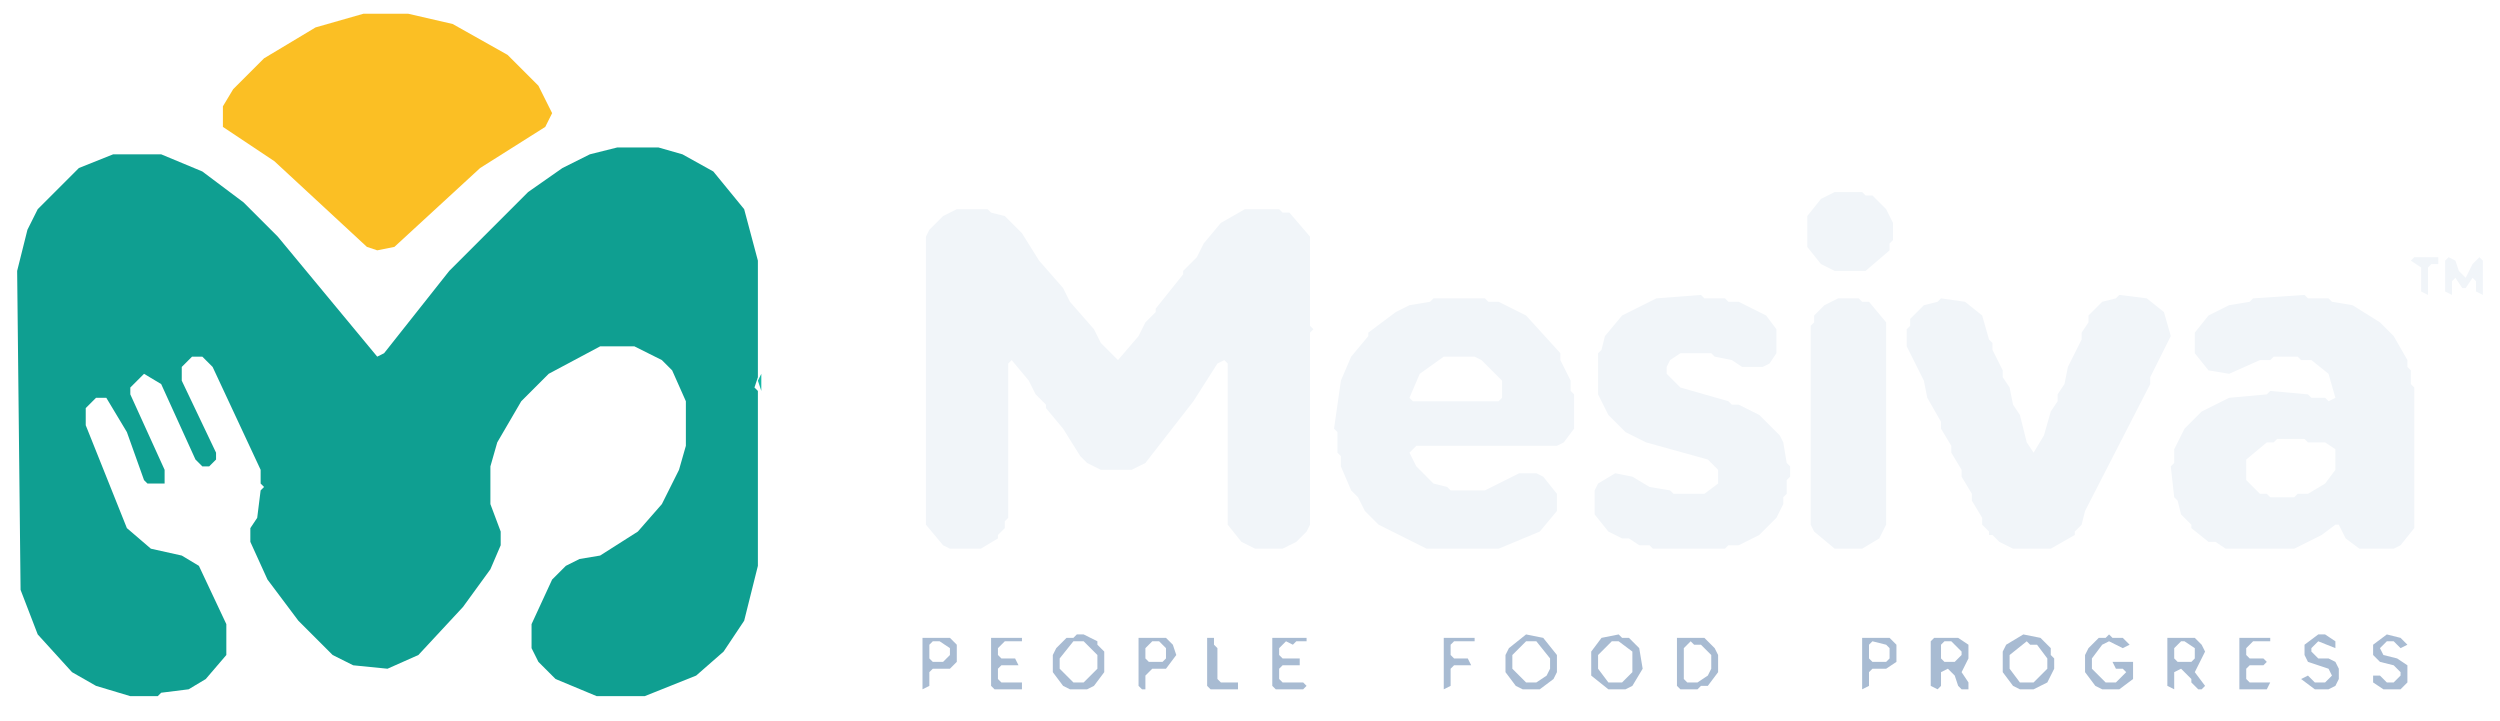
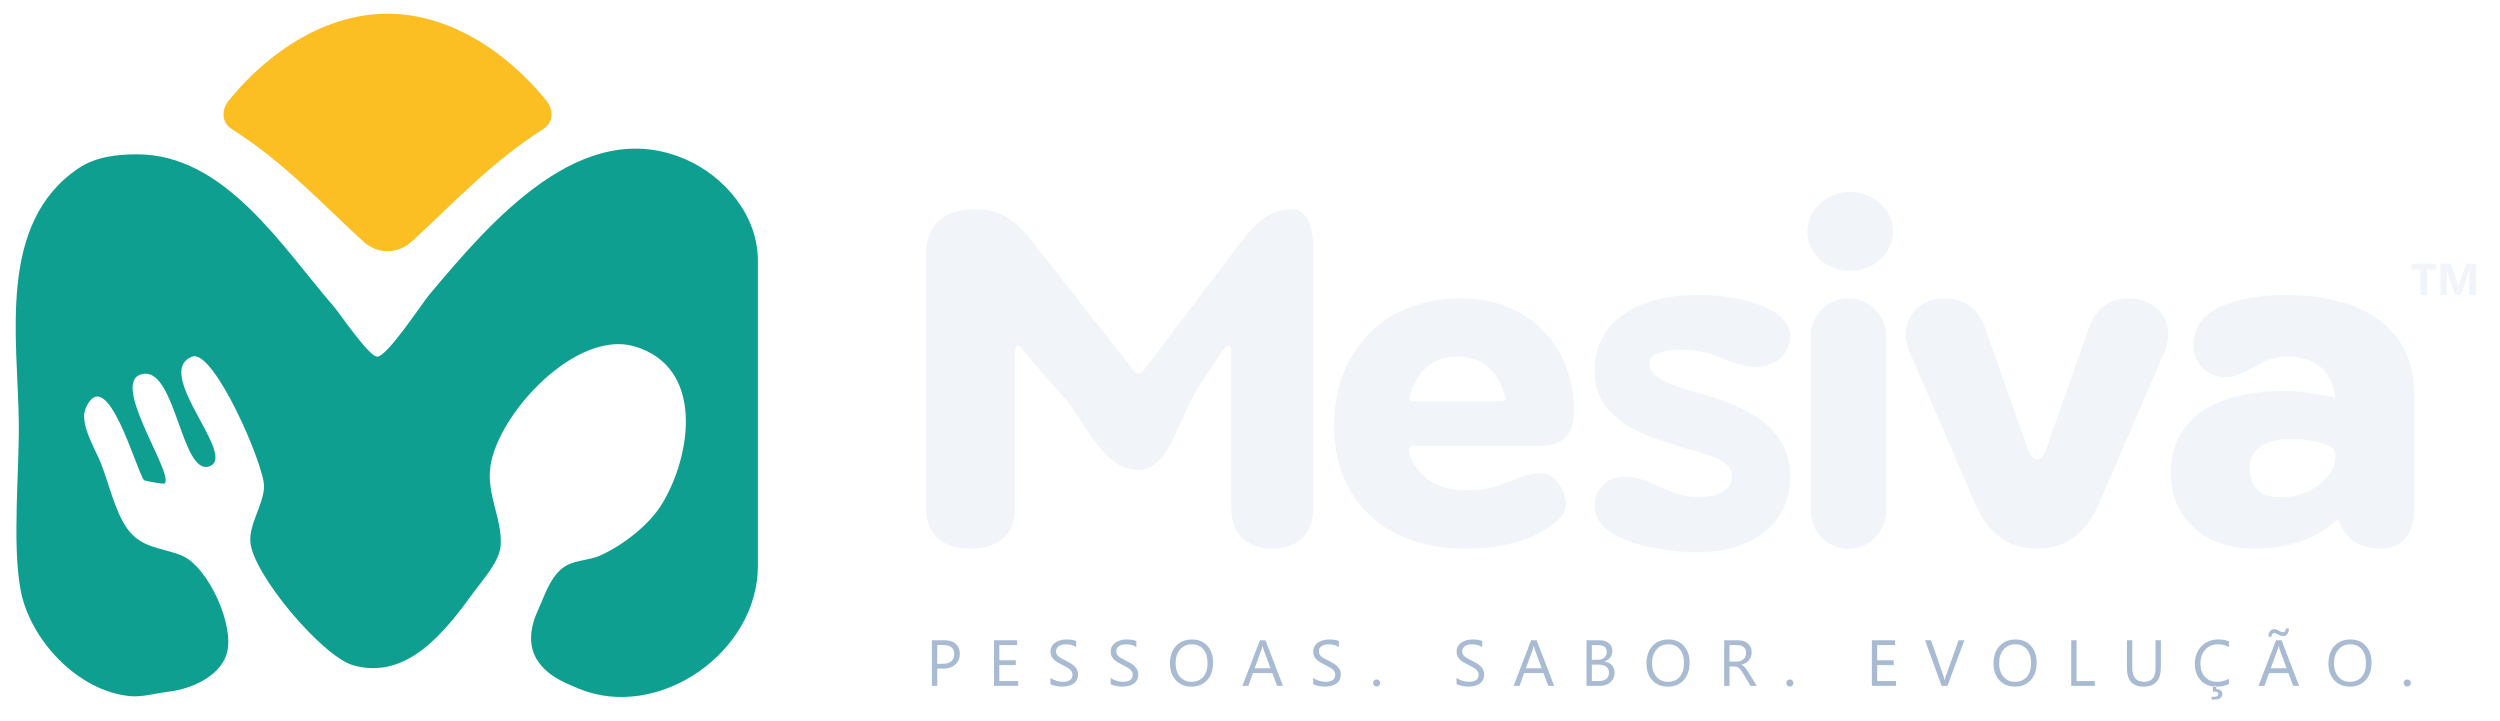
- <svg xmlns="http://www.w3.org/2000/svg" viewBox="0 0 729 210" role="img" aria-label="Mesiva — People Food Progress">
-   <path id="yellow" d="M 119.0 4.0 L 106.0 4.0 L 92.0 8.0 L 77.0 17.0 L 68.0 26.0 L 65.0 31.0 L 65.0 37.0 L 80.0 47.0 L 107.0 72.0 L 110.0 73.0 L 115.0 72.0 L 140.0 49.0 L 159.0 37.0 L 161.0 33.0 L 157.0 25.0 L 148.0 16.0 L 132.0 7.0 Z" fill="#FBBF24" fill-rule="evenodd" />
-   <path id="teal" d="M 222.0 109.0 L 221.0 111.0 L 222.0 114.0 L 222.0 165.0 L 221.0 166.0 L 221.0 172.0 L 218.0 180.0 L 221.0 172.0 L 221.0 166.0 L 222.0 165.0 Z" fill="#14B8A6" fill-rule="evenodd" />
-   <path id="darkteal" d="M 217.0 61.0 L 208.0 50.0 L 199.0 45.0 L 192.0 43.0 L 180.0 43.0 L 172.0 45.0 L 164.0 49.0 L 154.0 56.0 L 131.0 79.0 L 112.0 103.0 L 110.0 104.0 L 81.0 69.0 L 71.0 59.0 L 59.0 50.0 L 47.0 45.0 L 33.0 45.0 L 23.0 49.0 L 11.0 61.0 L 8.0 67.0 L 5.0 79.0 L 6.0 172.0 L 11.0 185.0 L 21.0 196.0 L 28.0 200.0 L 38.0 203.0 L 46.0 203.0 L 47.0 202.0 L 55.0 201.0 L 60.0 198.0 L 66.0 191.0 L 66.0 182.0 L 58.0 165.0 L 53.0 162.0 L 44.0 160.0 L 37.0 154.0 L 25.0 124.0 L 25.0 119.0 L 28.0 116.0 L 31.0 116.0 L 37.0 126.0 L 42.0 140.0 L 43.0 141.0 L 48.0 141.0 L 48.0 137.0 L 38.0 115.0 L 38.0 113.0 L 42.0 109.0 L 47.0 112.0 L 57.0 134.0 L 59.0 136.0 L 61.0 136.0 L 63.0 134.0 L 63.0 132.0 L 53.0 111.0 L 53.0 107.0 L 56.0 104.0 L 59.0 104.0 L 62.0 107.0 L 76.0 137.0 L 76.0 141.0 L 77.0 142.0 L 76.0 143.0 L 75.0 151.0 L 73.0 154.0 L 73.0 158.0 L 78.0 169.0 L 87.0 181.0 L 97.0 191.0 L 103.0 194.0 L 113.0 195.0 L 122.0 191.0 L 135.0 177.0 L 143.0 166.0 L 146.0 159.0 L 146.0 155.0 L 143.0 147.0 L 143.0 136.0 L 145.0 129.0 L 152.0 117.0 L 160.0 109.0 L 175.0 101.0 L 185.0 101.0 L 193.0 105.0 L 196.0 108.0 L 200.0 117.0 L 200.0 130.0 L 198.0 137.0 L 193.0 147.0 L 186.0 155.0 L 175.0 162.0 L 169.0 163.0 L 165.0 165.0 L 161.0 169.0 L 155.0 182.0 L 155.0 189.0 L 157.0 193.0 L 162.0 198.0 L 174.0 203.0 L 188.0 203.0 L 203.0 197.0 L 211.0 190.0 L 217.0 181.0 L 221.0 165.0 L 221.0 114.0 L 220.0 113.0 L 221.0 110.0 L 221.0 76.0 Z" fill="#0F9F91" fill-rule="evenodd" />
-   <path id="navy" d="M 536.0 87.0 L 532.0 89.0 L 529.0 92.0 L 529.0 94.0 L 528.0 95.0 L 528.0 153.0 L 529.0 155.0 L 535.0 160.0 L 543.0 160.0 L 548.0 157.0 L 550.0 153.0 L 550.0 94.0 L 545.0 88.0 L 543.0 88.0 L 542.0 87.0 Z M 411.0 89.0 L 407.0 91.0 L 399.0 97.0 L 399.0 98.0 L 394.0 104.0 L 391.0 111.0 L 389.0 125.0 L 390.0 126.0 L 390.0 132.0 L 391.0 133.0 L 391.0 136.0 L 394.0 143.0 L 396.0 145.0 L 398.0 149.0 L 402.0 153.0 L 416.0 160.0 L 437.0 160.0 L 449.0 155.0 L 454.0 149.0 L 454.0 144.0 L 450.0 139.0 L 448.0 138.0 L 443.0 138.0 L 433.0 143.0 L 423.0 143.0 L 422.0 142.0 L 418.0 141.0 L 413.0 136.0 L 411.0 132.0 L 413.0 130.0 L 454.0 130.0 L 456.0 129.0 L 459.0 125.0 L 459.0 115.0 L 458.0 114.0 L 458.0 111.0 L 455.0 105.0 L 455.0 103.0 L 445.0 92.0 L 437.0 88.0 L 434.0 88.0 L 433.0 87.0 L 418.0 87.0 L 417.0 88.0 Z M 411.0 116.0 L 414.0 109.0 L 421.0 104.0 L 430.0 104.0 L 432.0 105.0 L 438.0 111.0 L 438.0 116.0 L 437.0 117.0 L 412.0 117.0 Z M 644.0 92.0 L 640.0 97.0 L 640.0 103.0 L 644.0 108.0 L 650.0 109.0 L 659.0 105.0 L 662.0 105.0 L 663.0 104.0 L 670.0 104.0 L 671.0 105.0 L 674.0 105.0 L 679.0 109.0 L 681.0 116.0 L 679.0 117.0 L 678.0 116.0 L 674.0 116.0 L 673.0 115.0 L 662.0 114.0 L 661.0 115.0 L 650.0 116.0 L 642.0 120.0 L 637.0 125.0 L 634.0 131.0 L 634.0 135.0 L 633.0 136.0 L 634.0 145.0 L 635.0 146.0 L 636.0 150.0 L 639.0 153.0 L 639.0 154.0 L 644.0 158.0 L 646.0 158.0 L 649.0 160.0 L 669.0 160.0 L 677.0 156.0 L 681.0 153.0 L 682.0 153.0 L 684.0 157.0 L 688.0 160.0 L 698.0 160.0 L 700.0 159.0 L 704.0 154.0 L 704.0 113.0 L 703.0 112.0 L 703.0 108.0 L 702.0 107.0 L 702.0 105.0 L 698.0 98.0 L 694.0 94.0 L 686.0 89.0 L 680.0 88.0 L 679.0 87.0 L 673.0 87.0 L 672.0 86.0 L 657.0 87.0 L 656.0 88.0 L 650.0 89.0 Z M 655.0 140.0 L 655.0 134.0 L 661.0 129.0 L 663.0 129.0 L 664.0 128.0 L 672.0 128.0 L 673.0 129.0 L 678.0 129.0 L 681.0 131.0 L 681.0 137.0 L 678.0 141.0 L 673.0 144.0 L 670.0 144.0 L 669.0 145.0 L 662.0 145.0 L 661.0 144.0 L 659.0 144.0 Z M 626.0 87.0 L 618.0 86.0 L 617.0 87.0 L 613.0 88.0 L 609.0 92.0 L 609.0 94.0 L 607.0 97.0 L 607.0 99.0 L 603.0 107.0 L 602.0 112.0 L 600.0 115.0 L 600.0 117.0 L 598.0 120.0 L 596.0 127.0 L 593.0 132.0 L 591.0 129.0 L 589.0 121.0 L 587.0 118.0 L 586.0 113.0 L 584.0 110.0 L 584.0 108.0 L 581.0 102.0 L 581.0 100.0 L 580.0 99.0 L 578.0 92.0 L 573.0 88.0 L 566.0 87.0 L 565.0 88.0 L 561.0 89.0 L 557.0 93.0 L 557.0 95.0 L 556.0 96.0 L 556.0 101.0 L 561.0 111.0 L 562.0 116.0 L 566.0 123.0 L 566.0 125.0 L 569.0 130.0 L 569.0 132.0 L 572.0 137.0 L 572.0 139.0 L 575.0 144.0 L 575.0 146.0 L 578.0 151.0 L 578.0 153.0 L 580.0 155.0 L 580.0 156.0 L 581.0 156.0 L 583.0 158.0 L 587.0 160.0 L 598.0 160.0 L 605.0 156.0 L 605.0 155.0 L 607.0 153.0 L 608.0 149.0 L 627.0 112.0 L 627.0 110.0 L 633.0 98.0 L 631.0 91.0 Z M 483.0 87.0 L 473.0 92.0 L 468.0 98.0 L 467.0 102.0 L 466.0 103.0 L 466.0 115.0 L 469.0 121.0 L 474.0 126.0 L 480.0 129.0 L 498.0 134.0 L 501.0 137.0 L 501.0 141.0 L 497.0 144.0 L 488.0 144.0 L 487.0 143.0 L 481.0 142.0 L 476.0 139.0 L 471.0 138.0 L 466.0 141.0 L 465.0 143.0 L 465.0 150.0 L 469.0 155.0 L 473.0 157.0 L 475.0 157.0 L 478.0 159.0 L 481.0 159.0 L 482.0 160.0 L 503.0 160.0 L 504.0 159.0 L 507.0 159.0 L 513.0 156.0 L 518.0 151.0 L 520.0 147.0 L 520.0 145.0 L 521.0 144.0 L 521.0 140.0 L 522.0 139.0 L 522.0 136.0 L 521.0 135.0 L 520.0 129.0 L 519.0 127.0 L 513.0 121.0 L 507.0 118.0 L 505.0 118.0 L 504.0 117.0 L 490.0 113.0 L 486.0 109.0 L 486.0 107.0 L 487.0 105.0 L 490.0 103.0 L 499.0 103.0 L 500.0 104.0 L 505.0 105.0 L 508.0 107.0 L 514.0 107.0 L 516.0 106.0 L 518.0 103.0 L 518.0 96.0 L 515.0 92.0 L 507.0 88.0 L 504.0 88.0 L 503.0 87.0 L 497.0 87.0 L 496.0 86.0 Z M 714.0 75.0 L 713.0 76.0 L 713.0 85.0 L 715.0 86.0 L 715.0 82.0 L 716.0 81.0 L 718.0 84.0 L 719.0 84.0 L 721.0 81.0 L 722.0 82.0 L 722.0 85.0 L 724.0 86.0 L 724.0 76.0 L 723.0 75.0 L 721.0 77.0 L 719.0 81.0 L 717.0 79.0 L 716.0 76.0 Z M 704.0 75.0 L 703.0 76.0 L 706.0 78.0 L 706.0 85.0 L 708.0 86.0 L 708.0 78.0 L 709.0 77.0 L 711.0 77.0 L 711.0 75.0 Z M 271.0 67.0 L 270.0 69.0 L 270.0 153.0 L 275.0 159.0 L 277.0 160.0 L 286.0 160.0 L 291.0 157.0 L 291.0 156.0 L 293.0 154.0 L 293.0 152.0 L 294.0 151.0 L 294.0 106.0 L 295.0 105.0 L 300.0 111.0 L 302.0 115.0 L 305.0 118.0 L 305.0 119.0 L 310.0 125.0 L 315.0 133.0 L 317.0 135.0 L 321.0 137.0 L 330.0 137.0 L 334.0 135.0 L 348.0 117.0 L 355.0 106.0 L 357.0 105.0 L 358.0 106.0 L 358.0 153.0 L 362.0 158.0 L 366.0 160.0 L 374.0 160.0 L 378.0 158.0 L 381.0 155.0 L 382.0 153.0 L 382.0 97.0 L 383.0 96.0 L 382.0 95.0 L 382.0 69.0 L 376.0 62.0 L 374.0 62.0 L 373.0 61.0 L 363.0 61.0 L 356.0 65.0 L 351.0 71.0 L 349.0 75.0 L 345.0 79.0 L 345.0 80.0 L 337.0 90.0 L 337.0 91.0 L 334.0 94.0 L 332.0 98.0 L 326.0 105.0 L 321.0 100.0 L 319.0 96.0 L 312.0 88.0 L 310.0 84.0 L 303.0 76.0 L 298.0 68.0 L 293.0 63.0 L 289.0 62.0 L 288.0 61.0 L 279.0 61.0 L 275.0 63.0 Z M 535.0 56.0 L 531.0 58.0 L 527.0 63.0 L 527.0 72.0 L 531.0 77.0 L 535.0 79.0 L 544.0 79.0 L 551.0 73.0 L 551.0 71.0 L 552.0 70.0 L 552.0 65.0 L 550.0 61.0 L 546.0 57.0 L 544.0 57.0 L 543.0 56.0 Z" fill="#F1F5F9" fill-rule="evenodd" />
-   <path id="slogan" d="M 653.0 186.0 L 653.0 201.0 L 661.0 201.0 L 662.0 199.0 L 656.0 199.0 L 655.0 198.0 L 655.0 195.0 L 656.0 194.0 L 660.0 194.0 L 661.0 193.0 L 660.0 192.0 L 656.0 192.0 L 655.0 191.0 L 655.0 189.0 L 657.0 187.0 L 662.0 187.0 L 662.0 186.0 Z M 632.0 186.0 L 632.0 200.0 L 634.0 201.0 L 634.0 196.0 L 636.0 195.0 L 639.0 198.0 L 639.0 199.0 L 641.0 201.0 L 642.0 201.0 L 643.0 200.0 L 640.0 196.0 L 643.0 190.0 L 642.0 188.0 L 640.0 186.0 Z M 634.0 189.0 L 636.0 187.0 L 637.0 187.0 L 640.0 189.0 L 640.0 192.0 L 639.0 193.0 L 635.0 193.0 L 634.0 192.0 Z M 564.0 186.0 L 563.0 187.0 L 563.0 200.0 L 565.0 201.0 L 566.0 200.0 L 566.0 196.0 L 568.0 195.0 L 570.0 197.0 L 571.0 200.0 L 572.0 201.0 L 574.0 201.0 L 574.0 199.0 L 572.0 196.0 L 574.0 192.0 L 574.0 188.0 L 571.0 186.0 Z M 566.0 188.0 L 567.0 187.0 L 569.0 187.0 L 572.0 190.0 L 572.0 191.0 L 570.0 193.0 L 567.0 193.0 L 566.0 192.0 Z M 551.0 186.0 L 543.0 186.0 L 543.0 201.0 L 545.0 200.0 L 545.0 196.0 L 546.0 195.0 L 550.0 195.0 L 553.0 193.0 L 553.0 188.0 Z M 545.0 188.0 L 546.0 187.0 L 550.0 188.0 L 551.0 189.0 L 551.0 192.0 L 550.0 193.0 L 546.0 193.0 L 545.0 192.0 Z M 489.0 186.0 L 489.0 200.0 L 490.0 201.0 L 495.0 201.0 L 496.0 200.0 L 498.0 200.0 L 501.0 196.0 L 501.0 191.0 L 500.0 189.0 L 497.0 186.0 Z M 493.0 187.0 L 494.0 188.0 L 496.0 188.0 L 499.0 191.0 L 499.0 195.0 L 498.0 197.0 L 495.0 199.0 L 492.0 199.0 L 491.0 198.0 L 491.0 189.0 Z M 430.0 186.0 L 421.0 186.0 L 421.0 201.0 L 423.0 200.0 L 423.0 195.0 L 424.0 194.0 L 429.0 194.0 L 428.0 192.0 L 424.0 192.0 L 423.0 191.0 L 423.0 188.0 L 424.0 187.0 L 430.0 187.0 Z M 371.0 186.0 L 371.0 200.0 L 372.0 201.0 L 380.0 201.0 L 381.0 200.0 L 380.0 199.0 L 374.0 199.0 L 373.0 198.0 L 373.0 195.0 L 374.0 194.0 L 379.0 194.0 L 379.0 192.0 L 374.0 192.0 L 373.0 191.0 L 373.0 189.0 L 375.0 187.0 L 377.0 188.0 L 378.0 187.0 L 381.0 187.0 L 381.0 186.0 Z M 352.0 186.0 L 352.0 200.0 L 353.0 201.0 L 361.0 201.0 L 361.0 199.0 L 356.0 199.0 L 355.0 198.0 L 355.0 189.0 L 354.0 188.0 L 354.0 186.0 Z M 340.0 186.0 L 332.0 186.0 L 332.0 200.0 L 333.0 201.0 L 334.0 201.0 L 334.0 197.0 L 336.0 195.0 L 340.0 195.0 L 343.0 191.0 L 342.0 188.0 Z M 334.0 189.0 L 336.0 187.0 L 338.0 187.0 L 340.0 189.0 L 340.0 192.0 L 339.0 193.0 L 335.0 193.0 L 334.0 192.0 Z M 289.0 186.0 L 289.0 200.0 L 290.0 201.0 L 298.0 201.0 L 298.0 199.0 L 292.0 199.0 L 291.0 198.0 L 291.0 195.0 L 292.0 194.0 L 297.0 194.0 L 296.0 192.0 L 292.0 192.0 L 291.0 191.0 L 291.0 189.0 L 293.0 187.0 L 298.0 187.0 L 298.0 186.0 Z M 277.0 186.0 L 269.0 186.0 L 269.0 201.0 L 271.0 200.0 L 271.0 196.0 L 272.0 195.0 L 277.0 195.0 L 279.0 193.0 L 279.0 188.0 Z M 271.0 188.0 L 272.0 187.0 L 274.0 187.0 L 277.0 189.0 L 277.0 191.0 L 275.0 193.0 L 272.0 193.0 L 271.0 192.0 Z M 696.0 185.0 L 692.0 188.0 L 692.0 191.0 L 694.0 193.0 L 698.0 194.0 L 700.0 196.0 L 700.0 197.0 L 698.0 199.0 L 696.0 199.0 L 694.0 197.0 L 692.0 197.0 L 692.0 199.0 L 695.0 201.0 L 700.0 201.0 L 702.0 199.0 L 702.0 194.0 L 699.0 192.0 L 695.0 191.0 L 694.0 189.0 L 696.0 187.0 L 698.0 187.0 L 700.0 189.0 L 702.0 188.0 L 700.0 186.0 Z M 676.0 185.0 L 672.0 188.0 L 672.0 191.0 L 673.0 193.0 L 679.0 195.0 L 680.0 197.0 L 678.0 199.0 L 675.0 199.0 L 673.0 197.0 L 671.0 198.0 L 675.0 201.0 L 679.0 201.0 L 681.0 200.0 L 682.0 198.0 L 682.0 195.0 L 681.0 193.0 L 679.0 192.0 L 676.0 192.0 L 674.0 190.0 L 674.0 189.0 L 676.0 187.0 L 681.0 189.0 L 681.0 187.0 L 678.0 185.0 Z M 615.0 185.0 L 614.0 186.0 L 612.0 186.0 L 609.0 189.0 L 608.0 191.0 L 608.0 196.0 L 611.0 200.0 L 613.0 201.0 L 618.0 201.0 L 622.0 198.0 L 622.0 193.0 L 616.0 193.0 L 617.0 195.0 L 619.0 195.0 L 620.0 196.0 L 617.0 199.0 L 614.0 199.0 L 610.0 195.0 L 610.0 192.0 L 613.0 188.0 L 615.0 187.0 L 619.0 189.0 L 621.0 188.0 L 619.0 186.0 L 616.0 186.0 Z M 590.0 185.0 L 585.0 188.0 L 584.0 190.0 L 584.0 196.0 L 587.0 200.0 L 589.0 201.0 L 593.0 201.0 L 597.0 199.0 L 599.0 195.0 L 599.0 192.0 L 598.0 191.0 L 598.0 189.0 L 595.0 186.0 Z M 591.0 187.0 L 592.0 188.0 L 594.0 188.0 L 597.0 192.0 L 597.0 195.0 L 593.0 199.0 L 589.0 199.0 L 586.0 195.0 L 586.0 191.0 Z M 467.0 186.0 L 464.0 190.0 L 464.0 197.0 L 469.0 201.0 L 474.0 201.0 L 476.0 200.0 L 479.0 195.0 L 478.0 189.0 L 475.0 186.0 L 473.0 186.0 L 472.0 185.0 Z M 470.0 187.0 L 472.0 187.0 L 476.0 190.0 L 476.0 196.0 L 473.0 199.0 L 469.0 199.0 L 466.0 195.0 L 466.0 191.0 Z M 445.0 185.0 L 440.0 189.0 L 439.0 191.0 L 439.0 196.0 L 442.0 200.0 L 444.0 201.0 L 449.0 201.0 L 453.0 198.0 L 454.0 196.0 L 454.0 191.0 L 450.0 186.0 Z M 445.0 187.0 L 448.0 187.0 L 452.0 192.0 L 452.0 195.0 L 451.0 197.0 L 448.0 199.0 L 445.0 199.0 L 441.0 195.0 L 441.0 191.0 Z M 314.0 185.0 L 313.0 186.0 L 311.0 186.0 L 308.0 189.0 L 307.0 191.0 L 307.0 196.0 L 310.0 200.0 L 312.0 201.0 L 317.0 201.0 L 319.0 200.0 L 322.0 196.0 L 322.0 190.0 L 320.0 188.0 L 320.0 187.0 L 316.0 185.0 Z M 313.0 187.0 L 316.0 187.0 L 320.0 191.0 L 320.0 195.0 L 316.0 199.0 L 313.0 199.0 L 309.0 195.0 L 309.0 192.0 Z" fill="#A8BBD2" fill-rule="evenodd" />
+ <svg xmlns="http://www.w3.org/2000/svg" viewBox="0 0 729 210" role="img" aria-label="Mesiva — Pessoas. Sabor. Evolução.">
+   <path id="yellow" d="M 113 4 C 95.5 4 78.75 14.5 66.75 29.25 C 64.5 32 64.5 35.75 67.75 37.75 C 82.75 47.25 94.25 59.75 105.75 70.25 C 110 74.25 116 74.25 120.25 70.25 C 131.75 59.75 143.25 47.25 158.25 37.75 C 161.5 35.75 161.5 32 159.25 29.25 C 147.25 14.5 130.5 4 113 4 Z" fill="#FBBF24" fill-rule="evenodd" />
+   <path id="darkteal" d="M 221 76 C 221 62.75 211.23 51.41 200 46.5 C 169.69 33.24 143.01 64.7 125.27 85.82 C 123.08 88.42 112.93 103.98 110 104 C 107.59 104.01 99.15 91.48 97.33 89.38 C 82.22 71.95 65.6 45 40 45 C 34.25 45 28 45.67 23 49 C -0.95 64.97 5.21 98.65 5.48 123.29 C 5.63 137.48 3.52 158.65 6 172 C 8.71 186.61 22.75 201.6 38 203 C 41.51 203.32 45.82 202.08 49.33 201.67 C 55.32 200.96 63.75 197.56 66 191 C 68.81 182.82 60.65 165.13 53 162 C 47.09 159.59 41.16 159.98 37 154 C 33.42 148.86 31.7 140.75 29.36 134.91 C 27.78 130.95 23.04 123.4 25 119 C 31.15 105.16 40.04 138.15 42 140 C 42.31 140.29 47.77 141.22 48 141 C 50.99 138.18 31.02 110.22 42 109 C 51.27 107.97 52.99 138.67 61 136 C 69.6 133.13 44.37 108.65 56 104 C 62.28 101.49 77.25 135.96 77 142 C 76.78 147.21 72.63 152.82 73 158 C 73.67 167.4 94.01 191.46 103 194 C 118.82 198.47 129.91 184 138.2 172.6 C 140.82 169 145.69 163.71 146 159 C 146.5 151.47 141.83 144.11 143 136 C 145.23 120.52 168.04 96.02 185 101 C 205.51 107.02 201.67 132.84 193 147 C 189.17 153.25 181.59 159 175 162 C 171.94 163.39 167.89 163.3 165 165 C 160.57 167.61 158.82 173.73 156.8 178.1 C 154.63 182.8 153.76 188.46 157 193 C 159.97 197.16 164.15 198.89 168.67 200.78 C 191.82 210.42 221 190.39 221 165 L 221 76 Z" fill="#0F9F91" fill-rule="evenodd" />
+   <path id="navy" d="M 284 61 C 293 61 297 65 303 73 L 329 106 C 330.5 108 331.25 109 332 109 C 332.75 109 333.5 108 335 106 L 360 73 C 366 65 370 61 377 61 C 381 61 383 66 383 73 L 383 148 C 383 156 378 160 371 160 C 364 160 359 156 359 148 L 359 103 C 359 100 358 100 356 103 L 350 112 C 343 123 341 137 332 137 C 323 137 319 128 312 118 L 299 103 C 297 100 296 100 296 103 L 296 148 C 296 156 291 160 283 160 C 275 160 270 156 270 148 L 270 74 C 270 66 275 61 284 61 Z M 426 87 C 403 87 389 103 389 124 C 389 146 404 160 427 160 C 439 160 449 157 455 151 C 459 147 455 138 449 138 C 443 138 438 143 428 143 C 419 143 413 139 411 132 C 410.5 130.5 411 130 413 130 L 450 130 C 456 130 459 126 459 120 C 459 101 446 87 426 87 Z M 411 116 C 413 108 418 104 425 104 C 432 104 437 108 439 116 C 439.2 117 438.5 117 437 117 L 413 117 C 411.5 117 410.8 117 411 116 Z M 495 86 C 477 86 465 94 465 108 C 465 121 476 126 489 130 C 499 133 505 134 505 139 C 505 143 501 145 495 145 C 487 145 481 139 474 139 C 468 139 465 143 465 148 C 465 157 482 161 495 161 C 512 161 522 152 522 139 C 522 126 512 120 500 116 C 490 113 481 111 481 106 C 481 103 485 102 491 102 C 500 102 505 107 512 107 C 518 107 522 103 522 98 C 522 90 508 86 495 86 Z M 539 87 C 545.08 87 550 91.92 550 98 L 550 149 C 550 155.08 545.08 160 539 160 C 532.92 160 528 155.08 528 149 L 528 98 C 528 91.92 532.92 87 539 87 Z M 552 67.5 C 552 73.85 546.4 79 539.5 79 C 532.6 79 527 73.85 527 67.5 C 527 61.15 532.6 56 539.5 56 C 546.4 56 552 61.15 552 67.5 Z M 567 87 C 573 87 577 90 579 96 L 591 130 C 592 132.8 592.8 134 594 134 C 595.2 134 596 132.8 597 130 L 609 96 C 611 90 615 87 621 87 C 629 87 635 94 631 103 L 612 147 C 608 156 602 160 594 160 C 586 160 580 156 576 147 L 557 103 C 553 94 559 87 567 87 Z M 666 86 C 655 86 644 89 641 95 C 637 103 642 110 649 110 C 655 110 659 104 667 104 C 675 104 680 108 681 116 C 676 115 672 114 666 114 C 646 114 633 122 633 138 C 633 151 643 160 657 160 C 668 160 675 157 681 152 C 682 151 682 152 683 154 C 685 158 689 160 694 160 C 700 160 704 156 704 149 L 704 115 C 704 97 691 86 666 86 Z M 656 136 C 656 131 661 128 668 128 C 673 128 677 129 679 130 C 680.5 130.75 681 131.3 681 133 C 681 139 674 145 665 145 C 659 145 656 142 656 136 Z M710.43 76.90L710.43 78.57L707.84 78.57L707.84 86L705.78 86L705.78 78.57L703.20 78.57L703.20 76.90L710.43 76.90ZM722.03 76.90L722.03 86L720.01 86L720.01 80.55Q720.01 79.67 720.08 78.60L720.08 78.60L720.03 78.60Q719.87 79.44 719.75 79.81L719.75 79.81L717.61 86L715.94 86L713.77 79.87Q713.68 79.63 713.48 78.60L713.48 78.60L713.42 78.60Q713.51 79.95 713.51 80.97L713.51 80.97L713.51 86L711.66 86L711.66 76.90L714.66 76.90L716.52 82.29Q716.74 82.94 716.84 83.59L716.84 83.59L716.88 83.59Q717.05 82.84 717.24 82.28L717.24 82.28L719.10 76.90L722.03 76.90Z" fill="#F1F5F9" fill-rule="evenodd" />
+   <path id="slogan" d="M275.06 194.97L273.30 194.97L273.30 200L271.74 200L271.74 186.70L275.40 186.70Q277.53 186.70 278.71 187.74Q279.88 188.77 279.88 190.67L279.88 190.67Q279.88 192.56 278.58 193.77Q277.27 194.97 275.06 194.97L275.06 194.97ZM275.13 188.11L273.30 188.11L273.30 193.56L274.94 193.56Q276.55 193.56 277.40 192.82Q278.25 192.09 278.25 190.74L278.25 190.74Q278.25 188.11 275.13 188.11L275.13 188.11ZM296.90 198.59L296.90 200L289.85 200L289.85 186.70L296.60 186.70L296.60 188.11L291.41 188.11L291.41 192.53L296.21 192.53L296.21 193.93L291.41 193.93L291.41 198.59L296.90 198.59ZM306.30 199.46L306.30 199.46L306.30 197.63Q306.62 197.90 307.06 198.13Q307.50 198.35 307.99 198.50Q308.47 198.65 308.96 198.74Q309.46 198.82 309.87 198.82L309.87 198.82Q311.31 198.82 312.02 198.29Q312.73 197.75 312.73 196.75L312.73 196.75Q312.73 196.21 312.49 195.82Q312.26 195.42 311.84 195.09Q311.42 194.76 310.85 194.46Q310.28 194.16 309.62 193.82L309.62 193.82Q308.93 193.47 308.32 193.11Q307.72 192.75 307.28 192.31Q306.83 191.87 306.57 191.32Q306.32 190.77 306.32 190.03L306.32 190.03Q306.32 189.12 306.72 188.45Q307.12 187.77 307.77 187.34Q308.42 186.90 309.25 186.69Q310.08 186.47 310.94 186.47L310.94 186.47Q312.91 186.47 313.81 186.95L313.81 186.95L313.81 188.70Q312.63 187.88 310.78 187.88L310.78 187.88Q310.27 187.88 309.76 187.99Q309.25 188.10 308.85 188.34Q308.45 188.58 308.20 188.96Q307.95 189.34 307.95 189.89L307.95 189.89Q307.95 190.40 308.14 190.77Q308.33 191.14 308.70 191.45Q309.08 191.75 309.61 192.04Q310.14 192.33 310.84 192.67L310.84 192.67Q311.55 193.02 312.19 193.41Q312.83 193.80 313.31 194.28Q313.80 194.75 314.08 195.32Q314.36 195.90 314.36 196.64L314.36 196.64Q314.36 197.63 313.98 198.31Q313.59 198.99 312.94 199.42Q312.29 199.84 311.43 200.03Q310.58 200.22 309.63 200.22L309.63 200.22Q309.32 200.22 308.85 200.17Q308.39 200.12 307.91 200.02Q307.42 199.93 306.99 199.78Q306.56 199.64 306.30 199.46ZM323.86 199.46L323.86 199.46L323.86 197.63Q324.17 197.90 324.61 198.13Q325.05 198.35 325.54 198.50Q326.03 198.65 326.52 198.74Q327.01 198.82 327.43 198.82L327.43 198.82Q328.87 198.82 329.58 198.29Q330.29 197.75 330.29 196.75L330.29 196.75Q330.29 196.21 330.05 195.82Q329.81 195.42 329.40 195.09Q328.98 194.76 328.41 194.46Q327.84 194.16 327.18 193.82L327.18 193.82Q326.48 193.47 325.88 193.11Q325.28 192.75 324.83 192.31Q324.39 191.87 324.13 191.32Q323.88 190.77 323.88 190.03L323.88 190.03Q323.88 189.12 324.28 188.45Q324.67 187.77 325.32 187.34Q325.97 186.90 326.80 186.69Q327.63 186.47 328.50 186.47L328.50 186.47Q330.46 186.47 331.36 186.95L331.36 186.95L331.36 188.70Q330.19 187.88 328.34 187.88L328.34 187.88Q327.83 187.88 327.32 187.99Q326.81 188.10 326.41 188.34Q326.01 188.58 325.76 188.96Q325.51 189.34 325.51 189.89L325.51 189.89Q325.51 190.40 325.70 190.77Q325.89 191.14 326.26 191.45Q326.63 191.75 327.17 192.04Q327.70 192.33 328.39 192.67L328.39 192.67Q329.11 193.02 329.75 193.41Q330.39 193.80 330.87 194.28Q331.35 194.75 331.64 195.32Q331.92 195.90 331.92 196.64L331.92 196.64Q331.92 197.63 331.54 198.31Q331.15 198.99 330.50 199.42Q329.84 199.84 328.99 200.03Q328.13 200.22 327.19 200.22L327.19 200.22Q326.87 200.22 326.41 200.17Q325.95 200.12 325.46 200.02Q324.98 199.93 324.55 199.78Q324.12 199.64 323.86 199.46ZM347.40 200.22L347.40 200.22Q344.57 200.22 342.87 198.36Q341.16 196.49 341.16 193.51L341.16 193.51Q341.16 190.30 342.90 188.38Q344.63 186.47 347.62 186.47L347.62 186.47Q350.38 186.47 352.06 188.33Q353.74 190.18 353.74 193.18L353.74 193.18Q353.74 196.44 352.02 198.33Q350.29 200.22 347.40 200.22ZM347.51 187.88L347.51 187.88Q345.41 187.88 344.11 189.40Q342.80 190.91 342.80 193.37L342.80 193.37Q342.80 195.83 344.07 197.32Q345.35 198.82 347.40 198.82L347.40 198.82Q349.59 198.82 350.85 197.39Q352.11 195.96 352.11 193.39L352.11 193.39Q352.11 190.76 350.89 189.32Q349.66 187.88 347.51 187.88ZM369.00 186.70L374.12 200L372.40 200L370.99 196.27L365.35 196.27L364.02 200L362.28 200L367.39 186.70L369.00 186.70ZM365.86 194.87L370.48 194.87L368.39 189.20Q368.29 188.92 368.18 188.31L368.18 188.31L368.15 188.31Q368.05 188.88 367.93 189.20L367.93 189.20L365.86 194.87ZM382.92 199.46L382.92 199.46L382.92 197.63Q383.24 197.90 383.68 198.13Q384.12 198.35 384.60 198.50Q385.09 198.65 385.58 198.74Q386.07 198.82 386.49 198.82L386.49 198.82Q387.93 198.82 388.64 198.29Q389.35 197.75 389.35 196.75L389.35 196.75Q389.35 196.21 389.11 195.82Q388.88 195.42 388.46 195.09Q388.04 194.76 387.47 194.46Q386.90 194.16 386.24 193.82L386.24 193.82Q385.55 193.47 384.94 193.11Q384.34 192.75 383.89 192.31Q383.45 191.87 383.19 191.32Q382.94 190.77 382.94 190.03L382.94 190.03Q382.94 189.12 383.34 188.45Q383.74 187.77 384.39 187.34Q385.04 186.90 385.87 186.69Q386.70 186.47 387.56 186.47L387.56 186.47Q389.53 186.47 390.43 186.95L390.43 186.95L390.43 188.70Q389.25 187.88 387.40 187.88L387.40 187.88Q386.89 187.88 386.38 187.99Q385.87 188.10 385.47 188.34Q385.07 188.58 384.82 188.96Q384.57 189.34 384.57 189.89L384.57 189.89Q384.57 190.40 384.76 190.77Q384.95 191.14 385.32 191.45Q385.69 191.75 386.23 192.04Q386.76 192.33 387.46 192.67L387.46 192.67Q388.17 193.02 388.81 193.41Q389.45 193.80 389.93 194.28Q390.42 194.75 390.70 195.32Q390.98 195.90 390.98 196.64L390.98 196.64Q390.98 197.63 390.60 198.31Q390.21 198.99 389.56 199.42Q388.90 199.84 388.05 200.03Q387.20 200.22 386.25 200.22L386.25 200.22Q385.94 200.22 385.47 200.17Q385.01 200.12 384.53 200.02Q384.04 199.93 383.61 199.78Q383.18 199.64 382.92 199.46ZM401.42 200.20L401.42 200.20Q401.00 200.20 400.70 199.90Q400.39 199.59 400.39 199.17L400.39 199.17Q400.39 198.74 400.70 198.43Q401.00 198.12 401.42 198.12L401.42 198.12Q401.86 198.12 402.17 198.43Q402.47 198.74 402.47 199.17L402.47 199.17Q402.47 199.59 402.17 199.90Q401.86 200.20 401.42 200.20ZM424.73 199.46L424.73 199.46L424.73 197.63Q425.04 197.90 425.48 198.13Q425.92 198.35 426.41 198.50Q426.90 198.65 427.39 198.74Q427.88 198.82 428.30 198.82L428.30 198.82Q429.74 198.82 430.45 198.29Q431.16 197.75 431.16 196.75L431.16 196.75Q431.16 196.21 430.92 195.82Q430.68 195.42 430.27 195.09Q429.85 194.76 429.28 194.46Q428.71 194.16 428.05 193.82L428.05 193.82Q427.35 193.47 426.75 193.11Q426.15 192.75 425.70 192.31Q425.26 191.87 425.00 191.32Q424.75 190.77 424.75 190.03L424.75 190.03Q424.75 189.12 425.14 188.45Q425.54 187.77 426.19 187.34Q426.84 186.90 427.67 186.69Q428.50 186.47 429.37 186.47L429.37 186.47Q431.33 186.47 432.23 186.95L432.23 186.95L432.23 188.70Q431.05 187.88 429.21 187.88L429.21 187.88Q428.70 187.88 428.19 187.99Q427.68 188.10 427.28 188.34Q426.88 188.58 426.63 188.96Q426.38 189.34 426.38 189.89L426.38 189.89Q426.38 190.40 426.57 190.77Q426.76 191.14 427.13 191.45Q427.50 191.75 428.03 192.04Q428.57 192.33 429.26 192.67L429.26 192.67Q429.98 193.02 430.62 193.41Q431.26 193.80 431.74 194.28Q432.22 194.75 432.51 195.32Q432.79 195.90 432.79 196.64L432.79 196.64Q432.79 197.63 432.40 198.31Q432.02 198.99 431.37 199.42Q430.71 199.84 429.86 200.03Q429.00 200.22 428.06 200.22L428.06 200.22Q427.74 200.22 427.28 200.17Q426.81 200.12 426.33 200.02Q425.85 199.93 425.42 199.78Q424.99 199.64 424.73 199.46ZM448.08 186.70L453.20 200L451.48 200L450.07 196.27L444.43 196.27L443.10 200L441.37 200L446.47 186.70L448.08 186.70ZM444.95 194.87L449.56 194.87L447.47 189.20Q447.37 188.92 447.27 188.31L447.27 188.31L447.23 188.31Q447.14 188.88 447.02 189.20L447.02 189.20L444.95 194.87ZM466.50 200L462.62 200L462.62 186.70L466.41 186.70Q468.14 186.70 469.15 187.54Q470.16 188.38 470.16 189.74L470.16 189.74Q470.16 190.87 469.55 191.71Q468.93 192.54 467.86 192.89L467.86 192.89L467.86 192.93Q469.20 193.09 470.01 193.95Q470.82 194.80 470.82 196.18L470.82 196.18Q470.82 197.88 469.59 198.94Q468.37 200 466.50 200L466.50 200ZM465.97 188.11L464.18 188.11L464.18 192.40L465.78 192.40Q467.06 192.40 467.79 191.78Q468.52 191.17 468.52 190.05L468.52 190.05Q468.52 188.11 465.97 188.11L465.97 188.11ZM465.97 193.80L464.18 193.80L464.18 198.59L466.30 198.59Q467.67 198.59 468.43 197.94Q469.18 197.29 469.18 196.16L469.18 196.16Q469.18 193.80 465.97 193.80L465.97 193.80ZM486.34 200.22L486.34 200.22Q483.51 200.22 481.81 198.36Q480.11 196.49 480.11 193.51L480.11 193.51Q480.11 190.30 481.84 188.38Q483.58 186.47 486.56 186.47L486.56 186.47Q489.32 186.47 491.00 188.33Q492.69 190.18 492.69 193.18L492.69 193.18Q492.69 196.44 490.96 198.33Q489.24 200.22 486.34 200.22ZM486.45 187.88L486.45 187.88Q484.36 187.88 483.05 189.40Q481.74 190.91 481.74 193.37L481.74 193.37Q481.74 195.83 483.02 197.32Q484.29 198.82 486.34 198.82L486.34 198.82Q488.53 198.82 489.79 197.39Q491.05 195.96 491.05 193.39L491.05 193.39Q491.05 190.76 489.83 189.32Q488.60 187.88 486.45 187.88ZM509.81 196.00L512.30 200L510.45 200L508.22 196.27Q507.92 195.75 507.63 195.38Q507.34 195.02 507.04 194.79Q506.74 194.55 506.39 194.45Q506.04 194.34 505.61 194.34L505.61 194.34L504.32 194.34L504.32 200L502.77 200L502.77 186.70L506.74 186.70Q507.61 186.70 508.35 186.91Q509.08 187.13 509.63 187.58Q510.17 188.02 510.48 188.69Q510.78 189.35 510.78 190.24L510.78 190.24Q510.78 190.94 510.57 191.52Q510.36 192.10 509.98 192.55Q509.59 193.00 509.05 193.32Q508.51 193.65 507.83 193.82L507.83 193.82L507.83 193.86Q508.17 194.01 508.41 194.20Q508.66 194.39 508.88 194.65Q509.10 194.91 509.32 195.24Q509.54 195.57 509.81 196.00L509.81 196.00ZM506.46 188.11L504.32 188.11L504.32 192.93L506.44 192.93Q507.02 192.93 507.52 192.75Q508.02 192.58 508.38 192.25Q508.74 191.92 508.95 191.44Q509.15 190.96 509.15 190.37L509.15 190.37Q509.15 189.30 508.46 188.70Q507.77 188.11 506.46 188.11L506.46 188.11ZM521.92 200.20L521.92 200.20Q521.49 200.20 521.19 199.90Q520.89 199.59 520.89 199.17L520.89 199.17Q520.89 198.74 521.19 198.43Q521.49 198.12 521.92 198.12L521.92 198.12Q522.35 198.12 522.66 198.43Q522.97 198.74 522.97 199.17L522.97 199.17Q522.97 199.59 522.66 199.90Q522.35 200.20 521.92 200.20ZM552.89 198.59L552.89 200L545.84 200L545.84 186.70L552.60 186.70L552.60 188.11L547.40 188.11L547.40 192.53L552.21 192.53L552.21 193.93L547.40 193.93L547.40 198.59L552.89 198.59ZM571.13 186.70L572.81 186.70L567.88 200L566.17 200L561.34 186.70L563.08 186.70L566.76 197.24Q566.94 197.75 567.03 198.42L567.03 198.42L567.07 198.42Q567.14 197.87 567.37 197.23L567.37 197.23L571.13 186.70ZM587.54 200.22L587.54 200.22Q584.72 200.22 583.01 198.36Q581.31 196.49 581.31 193.51L581.31 193.51Q581.31 190.30 583.05 188.38Q584.78 186.47 587.77 186.47L587.77 186.47Q590.52 186.47 592.21 188.33Q593.89 190.18 593.89 193.18L593.89 193.18Q593.89 196.44 592.16 198.33Q590.44 200.22 587.54 200.22ZM587.66 187.88L587.66 187.88Q585.56 187.88 584.25 189.40Q582.94 190.91 582.94 193.37L582.94 193.37Q582.94 195.83 584.22 197.32Q585.49 198.82 587.54 198.82L587.54 198.82Q589.73 198.82 591.00 197.39Q592.26 195.96 592.26 193.39L592.26 193.39Q592.26 190.76 591.03 189.32Q589.81 187.88 587.66 187.88ZM610.87 198.59L610.87 200L603.97 200L603.97 186.70L605.53 186.70L605.53 198.59L610.87 198.59ZM630.11 186.70L630.11 194.62Q630.11 200.22 625.05 200.22L625.05 200.22Q620.21 200.22 620.21 194.83L620.21 194.83L620.21 186.70L621.77 186.70L621.77 194.73Q621.77 198.82 625.22 198.82L625.22 198.82Q628.55 198.82 628.55 194.87L628.55 194.87L628.55 186.70L630.11 186.70ZM649.95 197.93L649.95 199.44Q648.47 200.22 646.27 200.22L646.27 200.22Q643.43 200.22 641.73 198.40Q640.02 196.57 640.02 193.60L640.02 193.60Q640.02 190.41 641.94 188.44Q643.86 186.47 646.81 186.47L646.81 186.47Q648.70 186.47 649.95 187.02L649.95 187.02L649.95 188.68Q648.52 187.88 646.79 187.88L646.79 187.88Q644.50 187.88 643.08 189.41Q641.65 190.95 641.65 193.51L641.65 193.51Q641.65 195.94 642.98 197.38Q644.32 198.82 646.48 198.82L646.48 198.82Q648.48 198.82 649.95 197.93L649.95 197.93ZM648.05 202.38L648.05 202.38Q648.05 204.01 645.50 204.01L645.50 204.01Q645.15 204.01 644.90 203.99L644.90 203.99L644.90 203.15Q645.30 203.21 645.55 203.21L645.55 203.21Q646.86 203.21 646.86 202.38L646.86 202.38Q646.86 201.65 645.66 201.65L645.66 201.65Q645.57 201.65 645.28 201.69L645.28 201.69L645.28 200L646.28 200L646.28 200.96Q647.10 200.96 647.58 201.34Q648.05 201.71 648.05 202.38ZM665.30 186.70L670.42 200L668.69 200L667.28 196.27L661.64 196.27L660.31 200L658.58 200L663.68 186.70L665.30 186.70ZM662.16 194.87L666.77 194.87L664.68 189.20Q664.58 188.92 664.48 188.31L664.48 188.31L664.44 188.31Q664.35 188.88 664.23 189.20L664.23 189.20L662.16 194.87ZM666.53 183.27L667.44 183.27Q667.44 184.25 666.99 184.86Q666.55 185.48 665.79 185.48L665.79 185.48Q665.13 185.48 664.28 185.00L664.28 185.00Q663.57 184.60 663.18 184.60L663.18 184.60Q662.36 184.60 662.36 185.65L662.36 185.65L661.49 185.65Q661.49 184.66 661.94 184.06Q662.38 183.46 663.18 183.46L663.18 183.46Q663.78 183.46 664.56 183.94L664.56 183.94Q665.25 184.35 665.75 184.35L665.75 184.35Q666.53 184.35 666.53 183.27L666.53 183.27ZM685.20 200.22L685.20 200.22Q682.37 200.22 680.67 198.36Q678.97 196.49 678.97 193.51L678.97 193.51Q678.97 190.30 680.70 188.38Q682.44 186.47 685.42 186.47L685.42 186.47Q688.18 186.47 689.86 188.33Q691.55 190.18 691.55 193.18L691.55 193.18Q691.55 196.44 689.82 198.33Q688.09 200.22 685.20 200.22ZM685.31 187.88L685.31 187.88Q683.21 187.88 681.91 189.40Q680.60 190.91 680.60 193.37L680.60 193.37Q680.60 195.83 681.87 197.32Q683.15 198.82 685.20 198.82L685.20 198.82Q687.39 198.82 688.65 197.39Q689.91 195.96 689.91 193.39L689.91 193.39Q689.91 190.76 688.69 189.32Q687.46 187.88 685.31 187.88ZM701.95 200.20L701.95 200.20Q701.52 200.20 701.22 199.90Q700.92 199.59 700.92 199.17L700.92 199.17Q700.92 198.74 701.22 198.43Q701.52 198.12 701.95 198.12L701.95 198.12Q702.39 198.12 702.69 198.43Q703.00 198.74 703.00 199.17L703.00 199.17Q703.00 199.59 702.69 199.90Q702.39 200.20 701.95 200.20Z" fill="#A8BBD2" fill-rule="evenodd" />
</svg>
